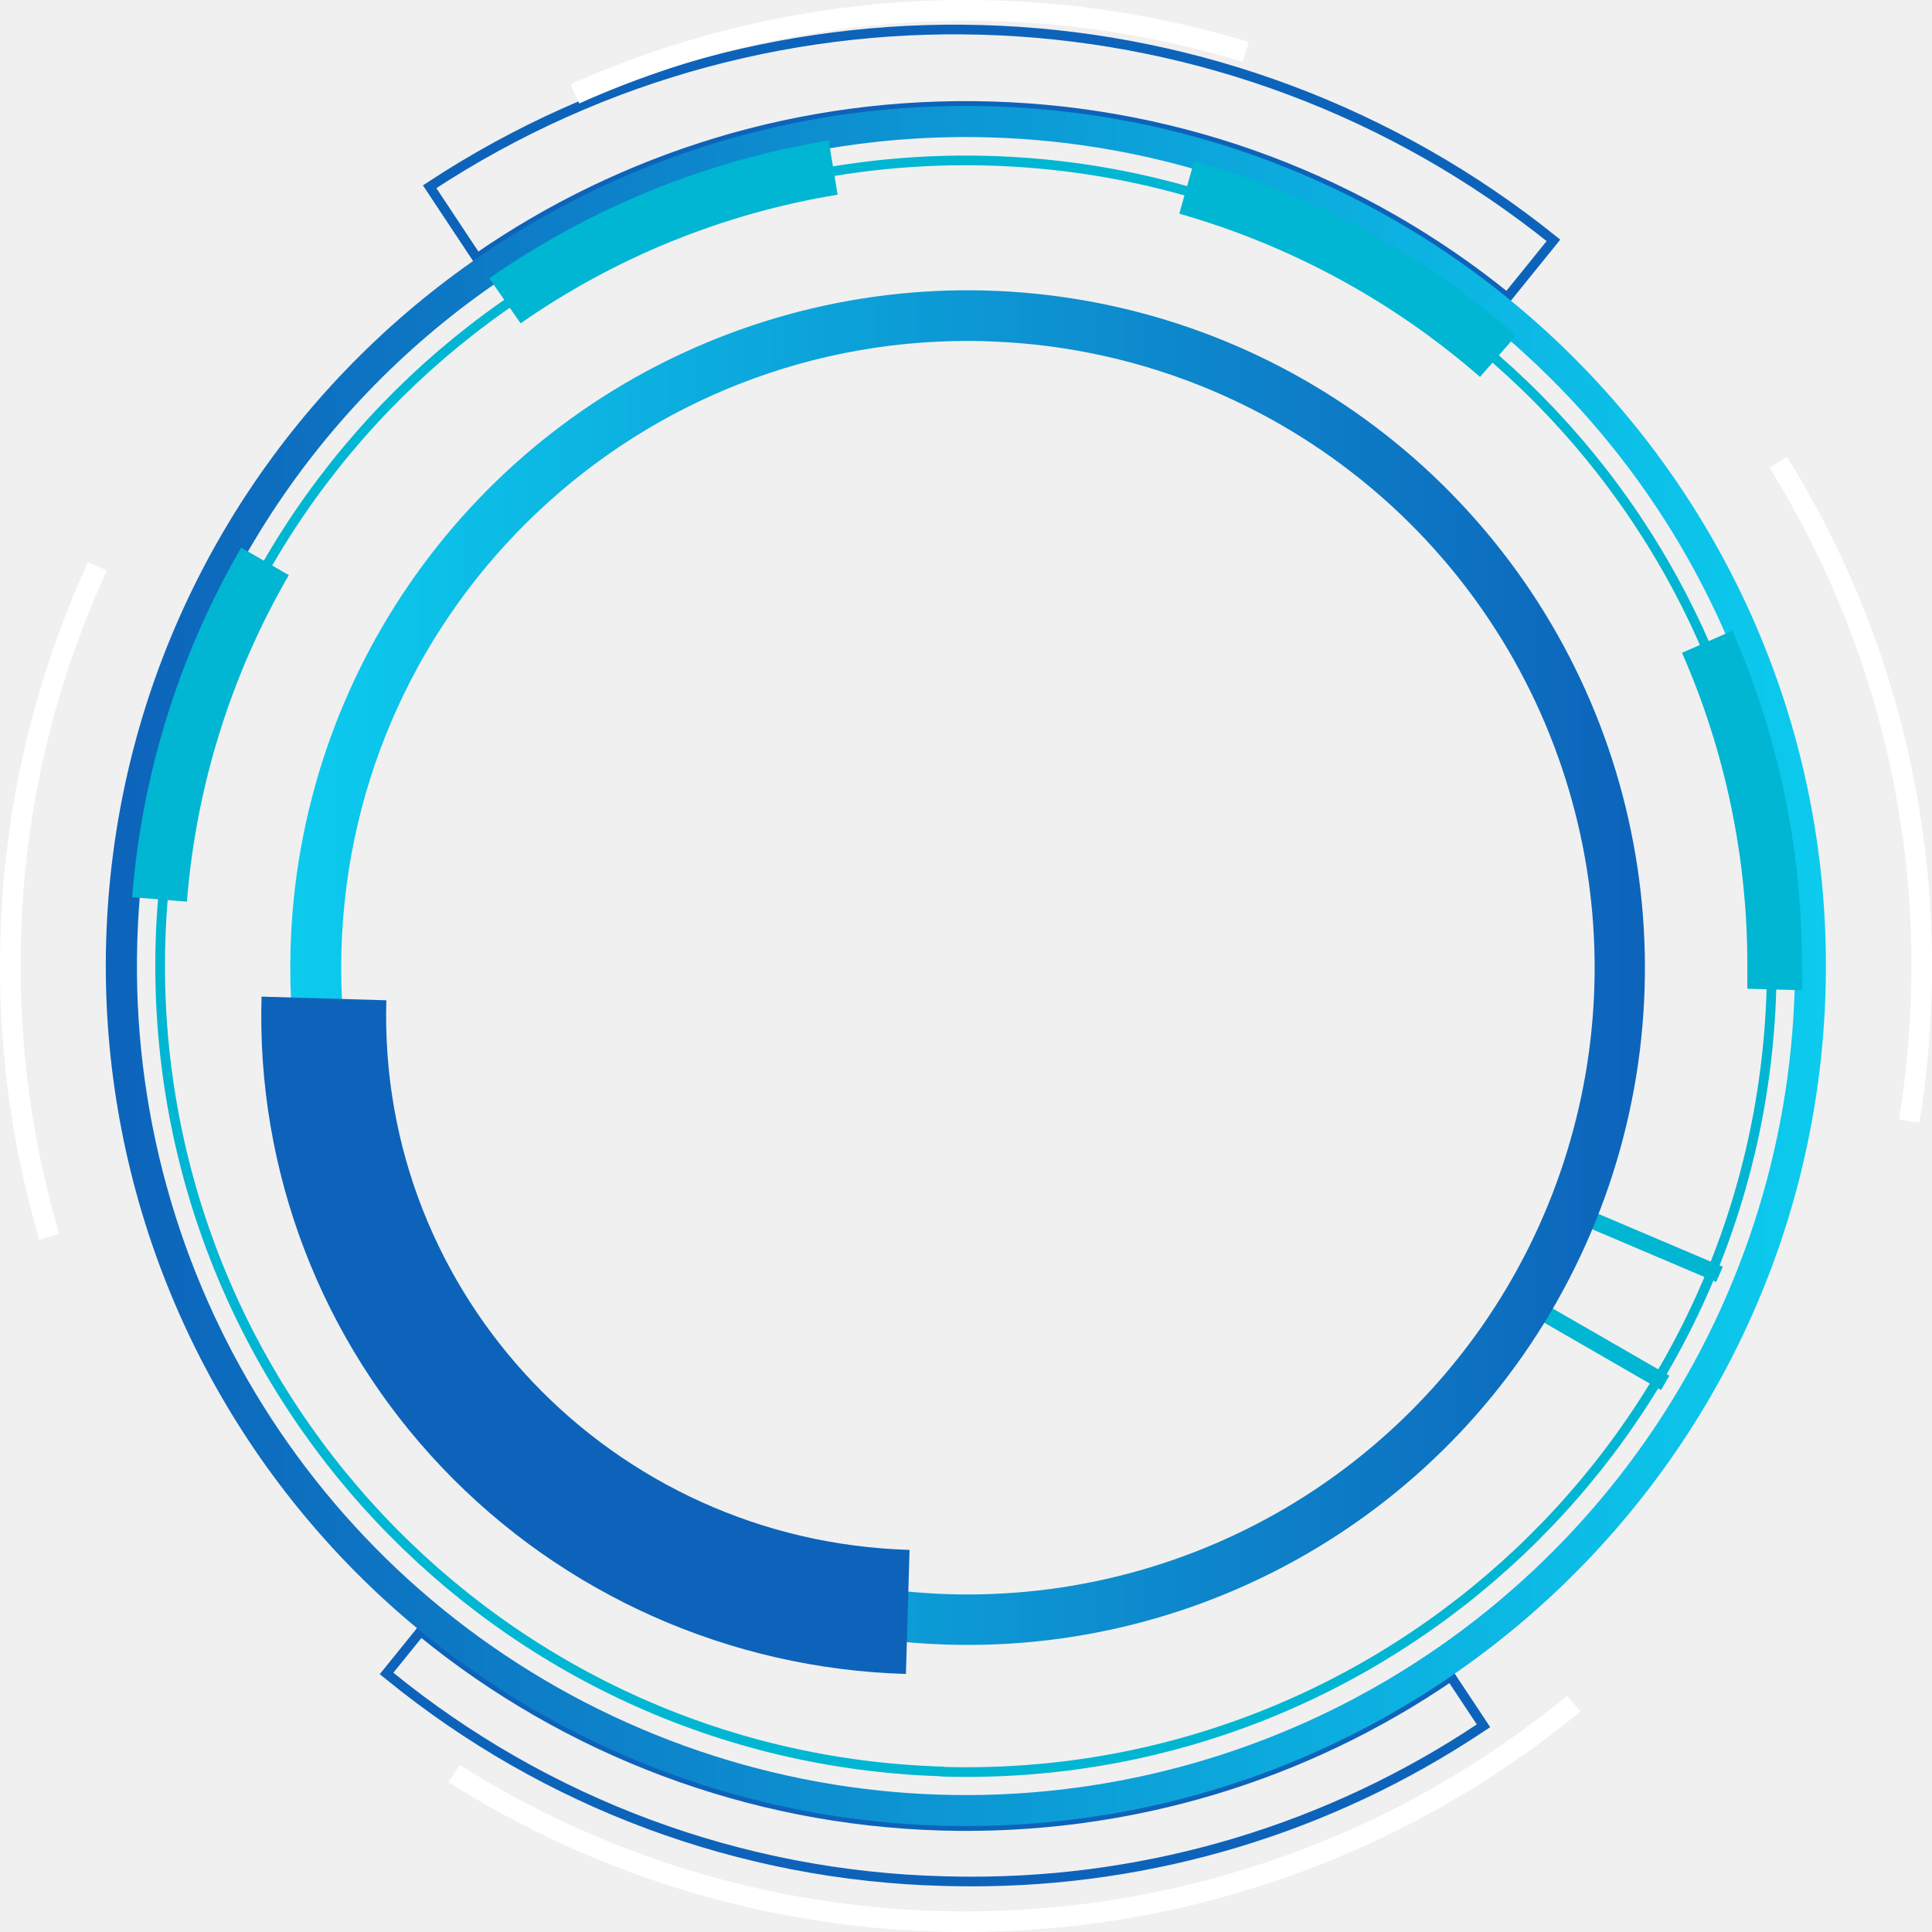
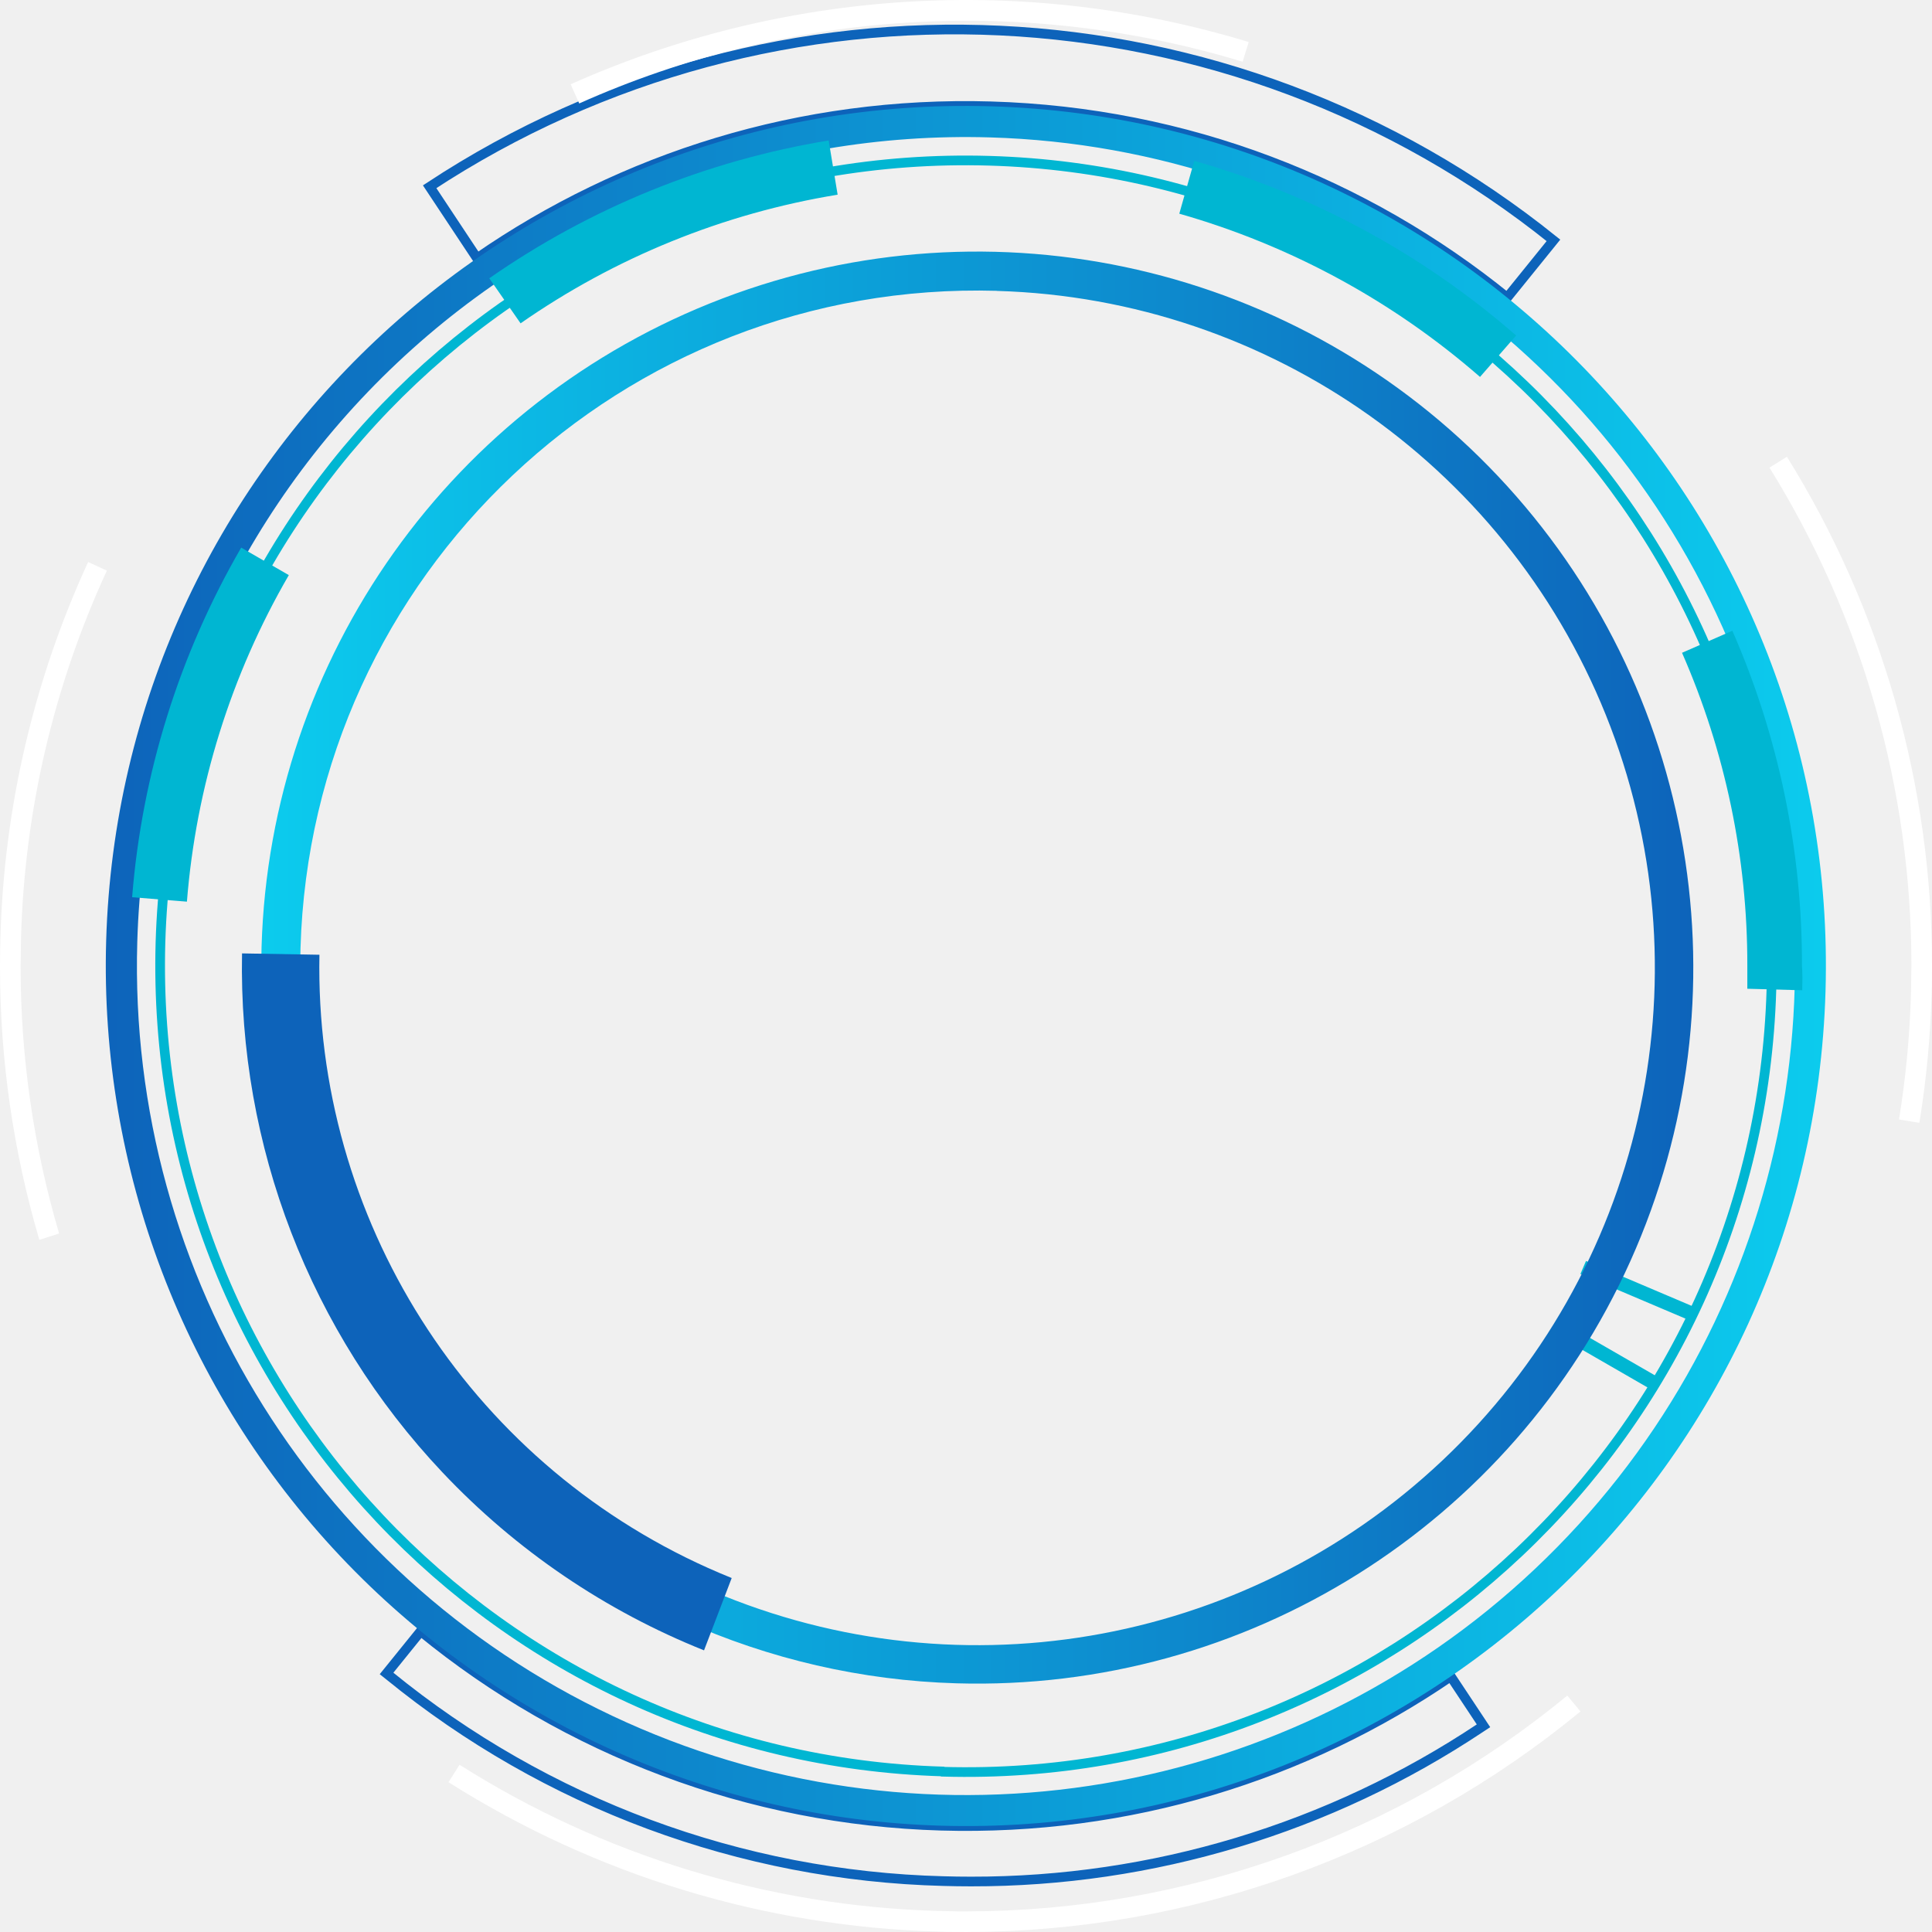
<svg xmlns="http://www.w3.org/2000/svg" width="199.669px" height="199.667px" viewBox="0 0 199.669 199.667" version="1.1">
  <defs>
    <linearGradient x1="100%" y1="50%" x2="0%" y2="50%" id="linearGradient-1">
      <stop stop-color="#0D63BA" offset="0%" />
      <stop stop-color="#0CCCEE" offset="100%" />
    </linearGradient>
    <linearGradient x1="100%" y1="50%" x2="0%" y2="50%" id="linearGradient-2">
      <stop stop-color="#0CCCEE" offset="0%" />
      <stop stop-color="#0D63BA" offset="100%" />
    </linearGradient>
  </defs>
  <g id="circle" stroke="none" stroke-width="1" fill="none" fill-rule="evenodd">
-     <path d="M157.03,133.822 L171.84,142.359 L171.484,142.976 L156.675,134.439 L157.03,133.822 Z M161.655,124.494 L177.389,131.178 L177.108,131.833 L161.374,125.149 L161.655,124.494 Z M97.439,183.106 C143.407,184.425 181.744,148.235 183.073,102.267 C184.402,56.299 148.221,17.954 102.253,16.614 C56.285,15.275 17.933,51.448 16.583,97.415 C15.292,143.37 51.451,181.695 97.403,183.077 L97.439,183.106 Z" id="Shape" stroke="#00B6D2" fill-rule="nonzero" />
+     <path d="M161.17,137.032 L170.786,142.575 L170.555,142.976 L160.939,137.433 L161.17,137.032 Z M164.172,130.976 L174.389,135.315 L174.206,135.74 L163.99,131.401 L164.172,130.976 Z M97.439,183.106 C143.407,184.425 181.744,148.235 183.073,102.267 C184.402,56.299 148.221,17.954 102.253,16.614 C56.285,15.275 17.933,51.448 16.583,97.415 C15.292,143.37 51.451,181.695 97.403,183.077 L97.439,183.106 Z" id="Shape" stroke="#00B6D2" fill-rule="nonzero" />
    <path d="M97.237,188.682 C116.745,189.248 134.967,183.485 149.932,173.253 L153.317,178.358 L153.022,178.552 C137.426,188.948 119.096,194.481 100.353,194.451 C99.393,194.451 98.434,194.437 97.475,194.408 C76.568,193.864 56.433,186.395 40.23,173.171 L39.95,172.948 L43.479,168.583 C58.6,180.975 77.484,188.108 97.237,188.682 Z" id="Combined-Shape" stroke="#0D63BA" fill-rule="nonzero" />
    <path d="M44.403,19.3 C80.215,-4.261 127.139,-2.023 160.547,24.84 L160.547,24.84 L155.762,30.757 C141.147,18.902 122.665,11.576 102.402,10.987 C82.718,10.414 64.344,16.287 49.303,26.692 Z" id="Combined-Shape" stroke="#0D63BA" fill-rule="nonzero" />
-     <path d="M97.963,169.97 C126.263,170.794 152.273,154.489 163.864,128.658 C175.454,102.828 170.344,72.558 150.915,51.965 C131.486,31.372 101.565,24.51 75.104,34.579 C48.643,44.649 30.853,69.666 30.03,97.966 C29.488,116.523 36.341,134.536 49.082,148.039 C61.822,161.543 79.406,169.432 97.963,169.97 L97.963,169.97 Z M101.883,35.27 C128.073,36.019 151.232,52.472 160.559,76.956 C169.886,101.44 163.543,129.131 144.49,147.115 C125.436,165.099 97.425,169.833 73.52,159.108 C49.615,148.384 34.525,124.314 35.289,98.125 C36.327,62.38 66.138,34.241 101.883,35.262 L101.883,35.27 Z" id="Shape" fill="url(#linearGradient-1)" />
+     <path d="M98.847,173.968 C128.764,174.839 156.26,157.602 168.513,130.296 C180.766,102.989 175.363,70.99 154.824,49.22 C134.285,27.45 102.654,20.196 74.681,30.841 C46.708,41.486 27.902,67.933 27.032,97.85 C26.459,117.468 33.704,136.509 47.172,150.785 C60.64,165.06 79.229,173.4 98.847,173.968 L98.847,173.968 Z M103.027,30.065 C131.331,30.874 156.359,48.654 166.439,75.113 C176.519,101.573 169.665,131.498 149.073,150.933 C128.482,170.367 98.209,175.483 72.374,163.893 C46.539,152.304 30.232,126.292 31.057,97.99 C32.179,59.362 64.396,28.952 103.027,30.056 L103.027,30.065 Z" id="Shape" fill="url(#linearGradient-1)" />
+     <path d="M25.014,98.532 L33.013,98.672 C32.478,125.913 48.267,150.872 73.165,162.041 C73.979,162.406 74.798,162.755 75.62,163.086 L72.76,170.561 C62.613,166.501 53.362,160.26 45.717,152.157 C32.055,137.676 24.628,118.418 25.014,98.532 Z" id="Combined-Shape" fill="#0D63BA" />
    <path d="M97.237,188.682 C146.306,190.107 187.24,151.485 188.666,102.416 C190.092,53.348 151.47,12.413 102.402,10.987 C53.333,9.56 12.398,48.181 10.971,97.25 C10.286,120.814 18.99,143.686 35.168,160.832 C51.346,177.979 73.673,187.997 97.237,188.682 L97.237,188.682 Z M102.309,14.2 C136.949,15.204 167.572,36.976 179.9,69.363 C192.227,101.751 183.829,138.375 158.623,162.157 C133.418,185.939 96.368,192.194 64.751,178.007 C33.134,163.819 13.177,131.983 14.187,97.343 C14.847,74.632 24.502,53.113 41.029,37.521 C57.555,21.928 79.598,13.539 102.309,14.2 Z" id="Shape" fill="url(#linearGradient-2)" />
    <path d="M186.259,102.343 L180.583,102.185 C180.583,101.379 180.583,100.588 180.583,99.789 C180.603,88.663 178.304,77.655 173.835,67.466 L179.036,65.185 C183.81,76.095 186.261,87.88 186.23,99.789 C186.295,100.638 186.281,101.494 186.259,102.343 Z M19.317,93.185 L13.655,92.725 C14.668,79.991 18.52,67.646 24.928,56.595 L29.849,59.437 C23.861,69.758 20.262,81.29 19.317,93.185 Z M152.957,38.955 C143.964,31.113 133.352,25.353 121.878,22.084 L123.424,16.624 C135.706,20.12 147.065,26.283 156.691,34.674 L152.957,38.955 Z M53.806,33.423 L50.568,28.761 C61.05,21.455 73.033,16.588 85.64,14.516 L86.568,20.12 C74.786,22.048 63.585,26.594 53.791,33.423 L53.806,33.423 Z" id="Shape" fill="#00B6D2" fill-rule="nonzero" />
-     <path d="M93.625,173 L94,160.179 C63.241,159.283 39.036,133.856 39.929,103.378 L27.031,103 C26.486,121.035 33.198,138.544 45.689,151.673 C58.179,164.803 75.424,172.475 93.625,173 L93.625,173 Z" id="Path" fill="#0D63BA" />
    <path d="M99.892,199.667 C98.907,199.667 97.921,199.667 96.935,199.624 C78.992,199.125 61.516,193.791 46.353,184.185 L47.496,182.387 C62.33,191.785 79.425,197.004 96.978,197.494 C97.921,197.494 98.921,197.559 99.784,197.538 L99.892,197.538 C122.545,197.515 144.489,189.633 161.978,175.235 L163.338,176.876 C145.465,191.588 123.041,199.643 99.892,199.667 L99.892,199.667 Z M4.065,128.135 C1.363,118.963 -0.006,109.451 1.71958923e-05,99.89 C1.71958923e-05,98.907 0.014,97.921 0.043,96.933 C0.405,83.504 3.489,70.287 9.108,58.084 L11.043,58.976 C5.542,70.906 2.524,83.83 2.173,96.962 C2.173,97.933 2.13,98.897 2.13,99.84 C2.124,109.196 3.464,118.505 6.108,127.48 L4.065,128.135 Z M198.36,116.041 L196.259,115.696 C196.96,111.388 197.373,107.038 197.496,102.674 C197.496,101.703 197.54,100.739 197.54,99.797 C197.552,81.608 192.47,63.779 182.871,48.329 L184.676,47.207 C194.49,62.991 199.684,81.21 199.669,99.797 C199.669,100.775 199.669,101.761 199.626,102.753 L199.626,102.804 C199.504,107.018 199.117,111.221 198.468,115.387 L198.36,116.041 Z M59.849,10.66 L58.978,8.71 C81.046,-1.141 105.93,-2.692 129.05,4.343 L128.424,6.379 C105.793,-0.493 81.44,1.04 59.849,10.696 L59.849,10.66 Z" id="Shape" fill="#FFFFFF" fill-rule="nonzero" />
  </g>
</svg>
